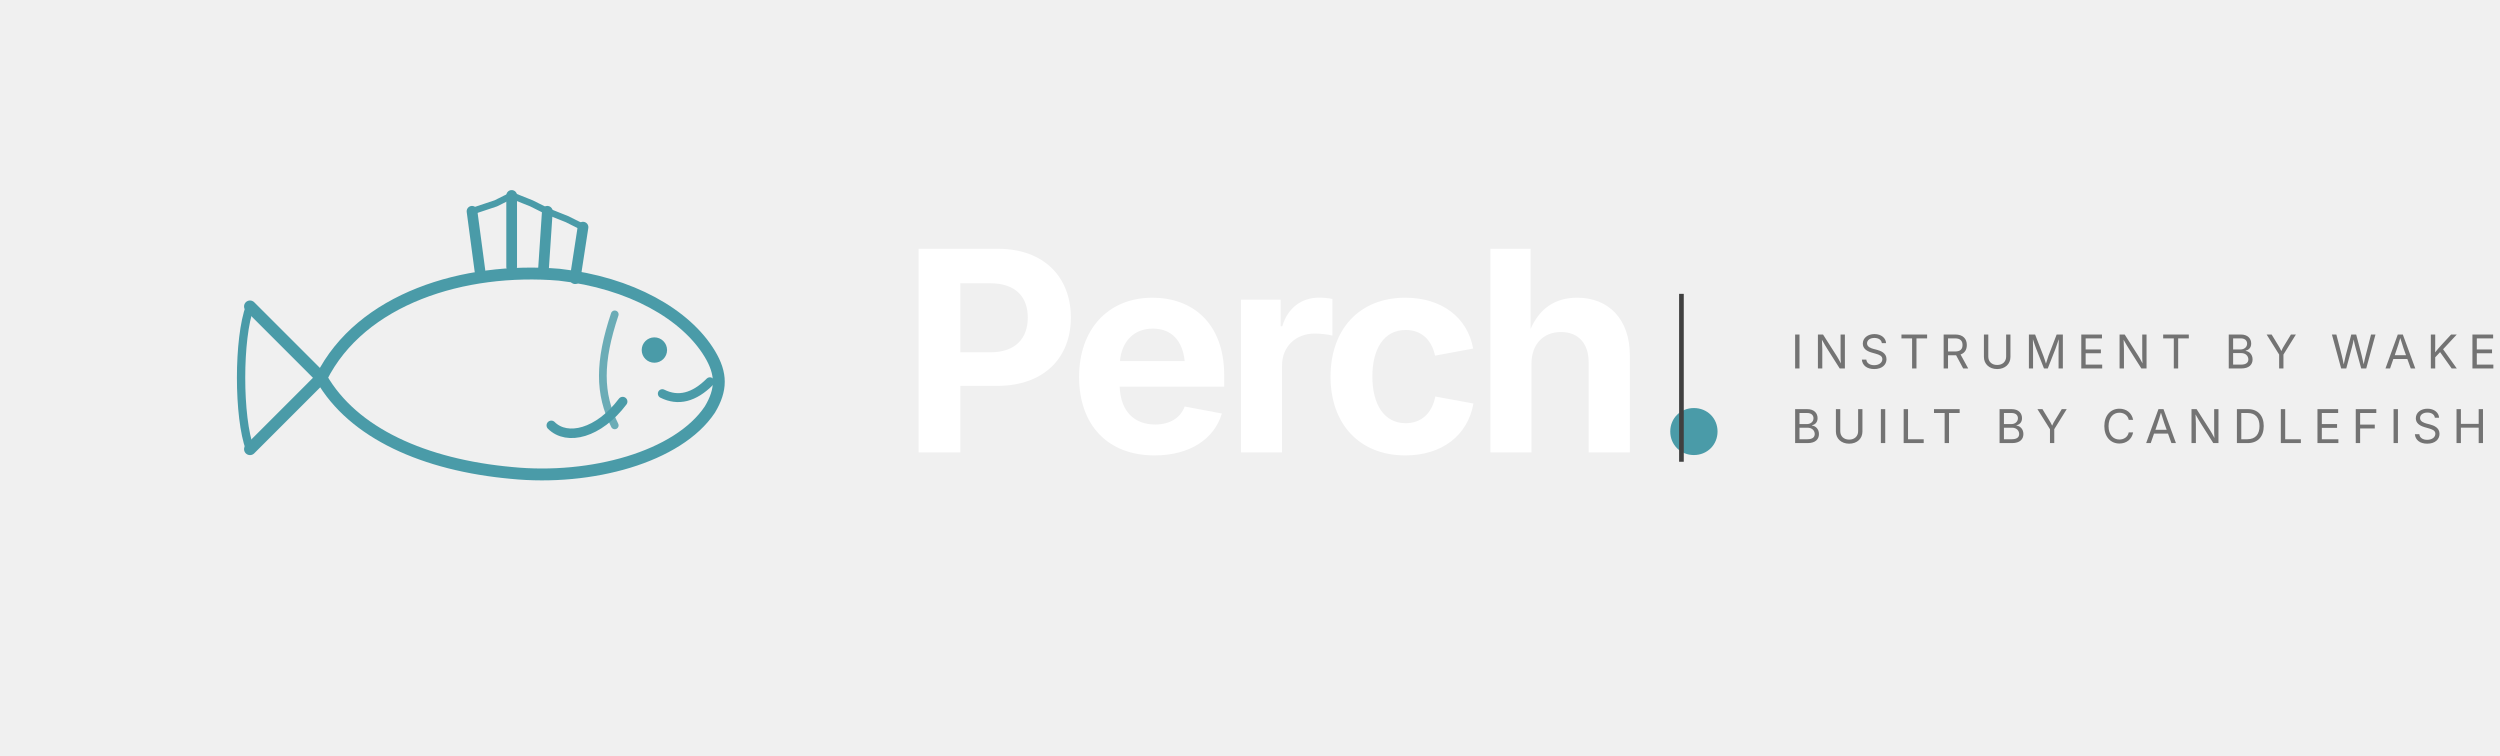
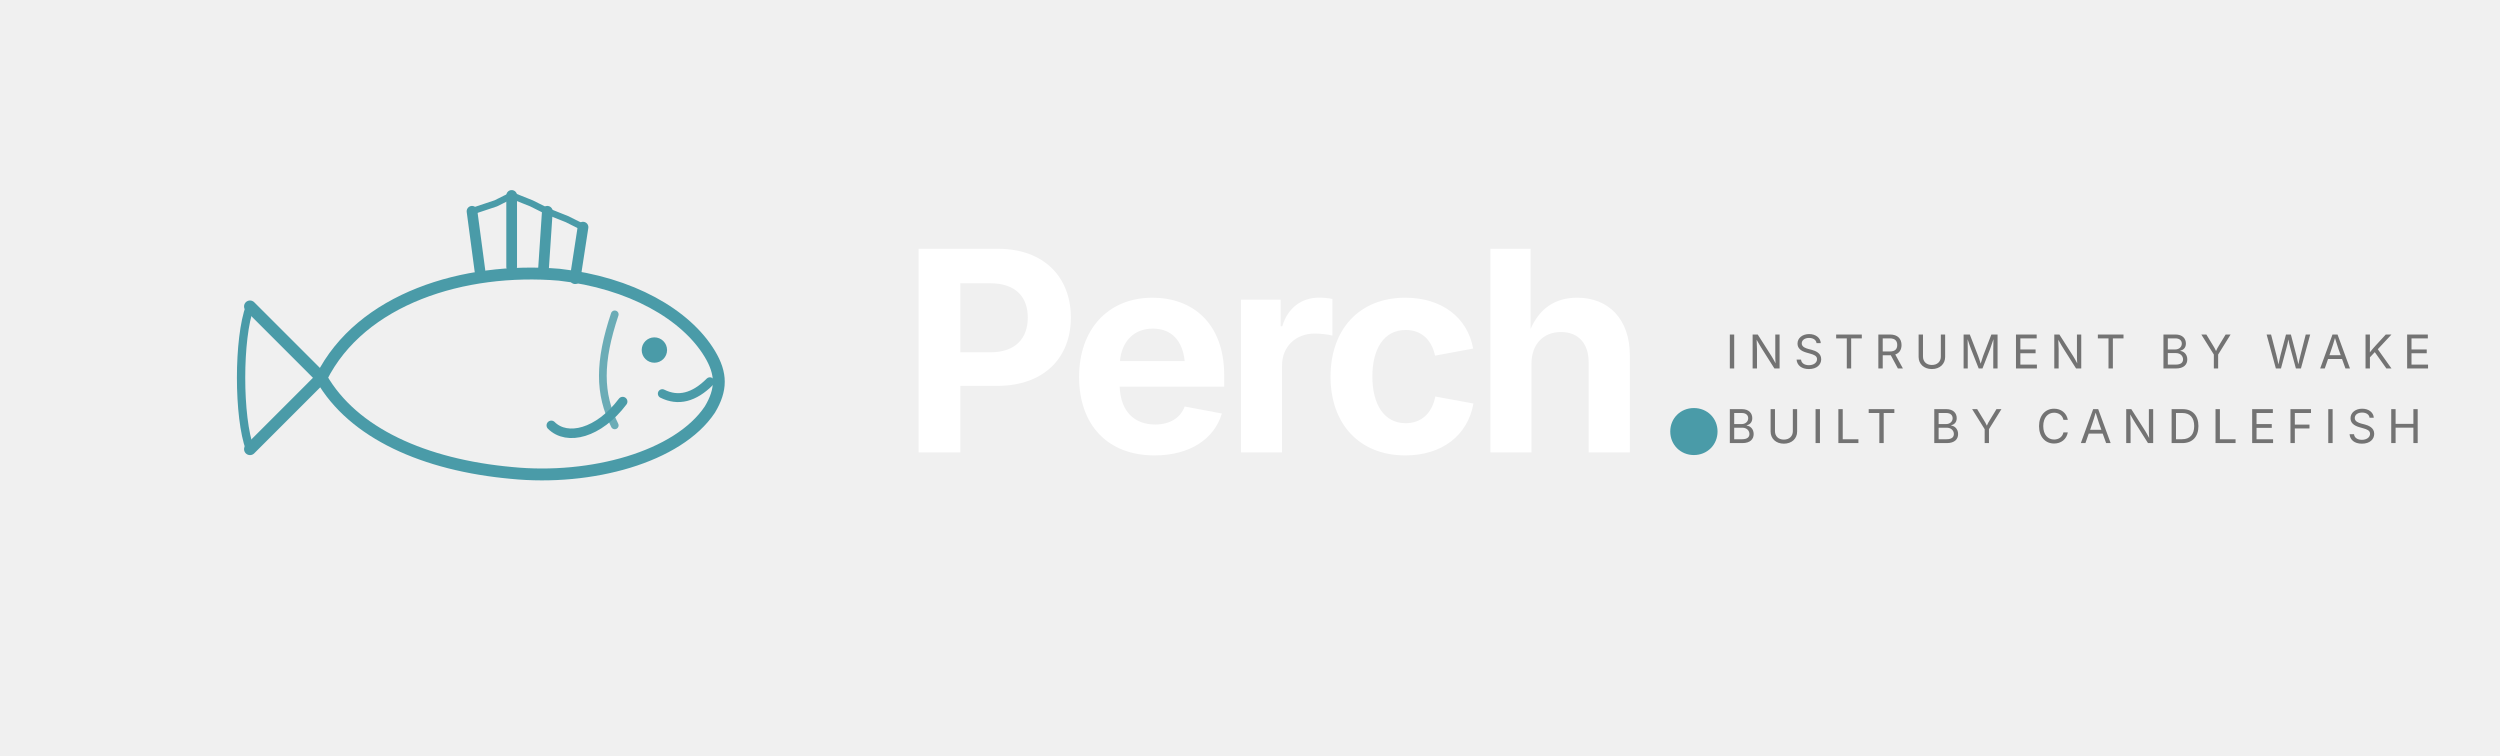
<svg xmlns="http://www.w3.org/2000/svg" width="536" height="162" viewBox="0 0 536 162" fill="none">
  <g transform="translate(40 30)">
    <path d="M28.9 51C37.4 34 59.5 27.2 79.9 28.9C95.2 30.6 107.1 37.4 112.2 45.9C114.75 50.15 114.75 53.55 112.2 57.8C105.4 68 86.7 73.1 69.7 71.4C51 69.7 35.7 62.9 28.9 51Z" stroke="#4A9BA8" stroke-width="2.55" stroke-linecap="round" stroke-linejoin="round" />
    <circle cx="100.3" cy="45.05" r="2.72" fill="#4A9BA8" />
    <path d="M112.2 51.85C108.8 55.25 105.4 56.1 102 54.4" stroke="#4A9BA8" stroke-width="1.913" stroke-linecap="round" />
    <path d="M62.9 28.05L61.2 15.3" stroke="#4A9BA8" stroke-width="2.295" stroke-linecap="round" />
    <path d="M69.7 27.2V11.9" stroke="#4A9BA8" stroke-width="2.295" stroke-linecap="round" />
    <path d="M76.5 28.05L77.35 15.3" stroke="#4A9BA8" stroke-width="2.295" stroke-linecap="round" />
    <path d="M83.3 29.75L85 18.7" stroke="#4A9BA8" stroke-width="2.295" stroke-linecap="round" />
    <path d="M61.2 15.3L66.3 13.6L69.7 11.9L73.95 13.6L77.35 15.3L81.6 17L85 18.7" stroke="#4A9BA8" stroke-width="1.403" stroke-linecap="round" stroke-linejoin="round" />
    <path d="M28.9 51C25.5 47.6 18.7 40.8 13.6 35.7" stroke="#4A9BA8" stroke-width="2.55" stroke-linecap="round" />
    <path d="M28.9 51C25.5 54.4 18.7 61.2 13.6 66.3" stroke="#4A9BA8" stroke-width="2.55" stroke-linecap="round" />
    <path d="M13.6 35.7C11.05 42.5 11.05 59.5 13.6 66.3" stroke="#4A9BA8" stroke-width="1.785" stroke-linecap="round" />
    <path d="M91.8 37.4C88.4 47.6 88.4 54.4 91.8 61.2" stroke="#4A9BA8" stroke-width="1.657" stroke-linecap="round" opacity="0.8" />
    <path d="M93.5 56.1C88.4 62.9 81.6 64.6 78.2 61.2" stroke="#4A9BA8" stroke-width="2.04" stroke-linecap="round" />
  </g>
  <text x="193" y="97" fill="#FFFFFF" font-family="Inter, Arial, sans-serif" font-size="60" font-weight="700" letter-spacing="-0.04em">
    Perch<tspan fill="#4A9BA8">.</tspan>
  </text>
-   <rect x="360" y="63" width="1" height="36" fill="#404040" />
  <text fill="#737373" font-family="Inter, Arial, sans-serif" font-size="10" letter-spacing="0.22em">
-     <tspan x="384" y="79">INSTRUMENT BY WAKE</tspan>
-     <tspan x="384" y="95">BUILT BY CANDLEFISH</tspan>
+     <tspan x="370" y="79">INSTRUMENT BY WAKE</tspan>
+     <tspan x="370" y="95">BUILT BY CANDLEFISH</tspan>
  </text>
</svg>
